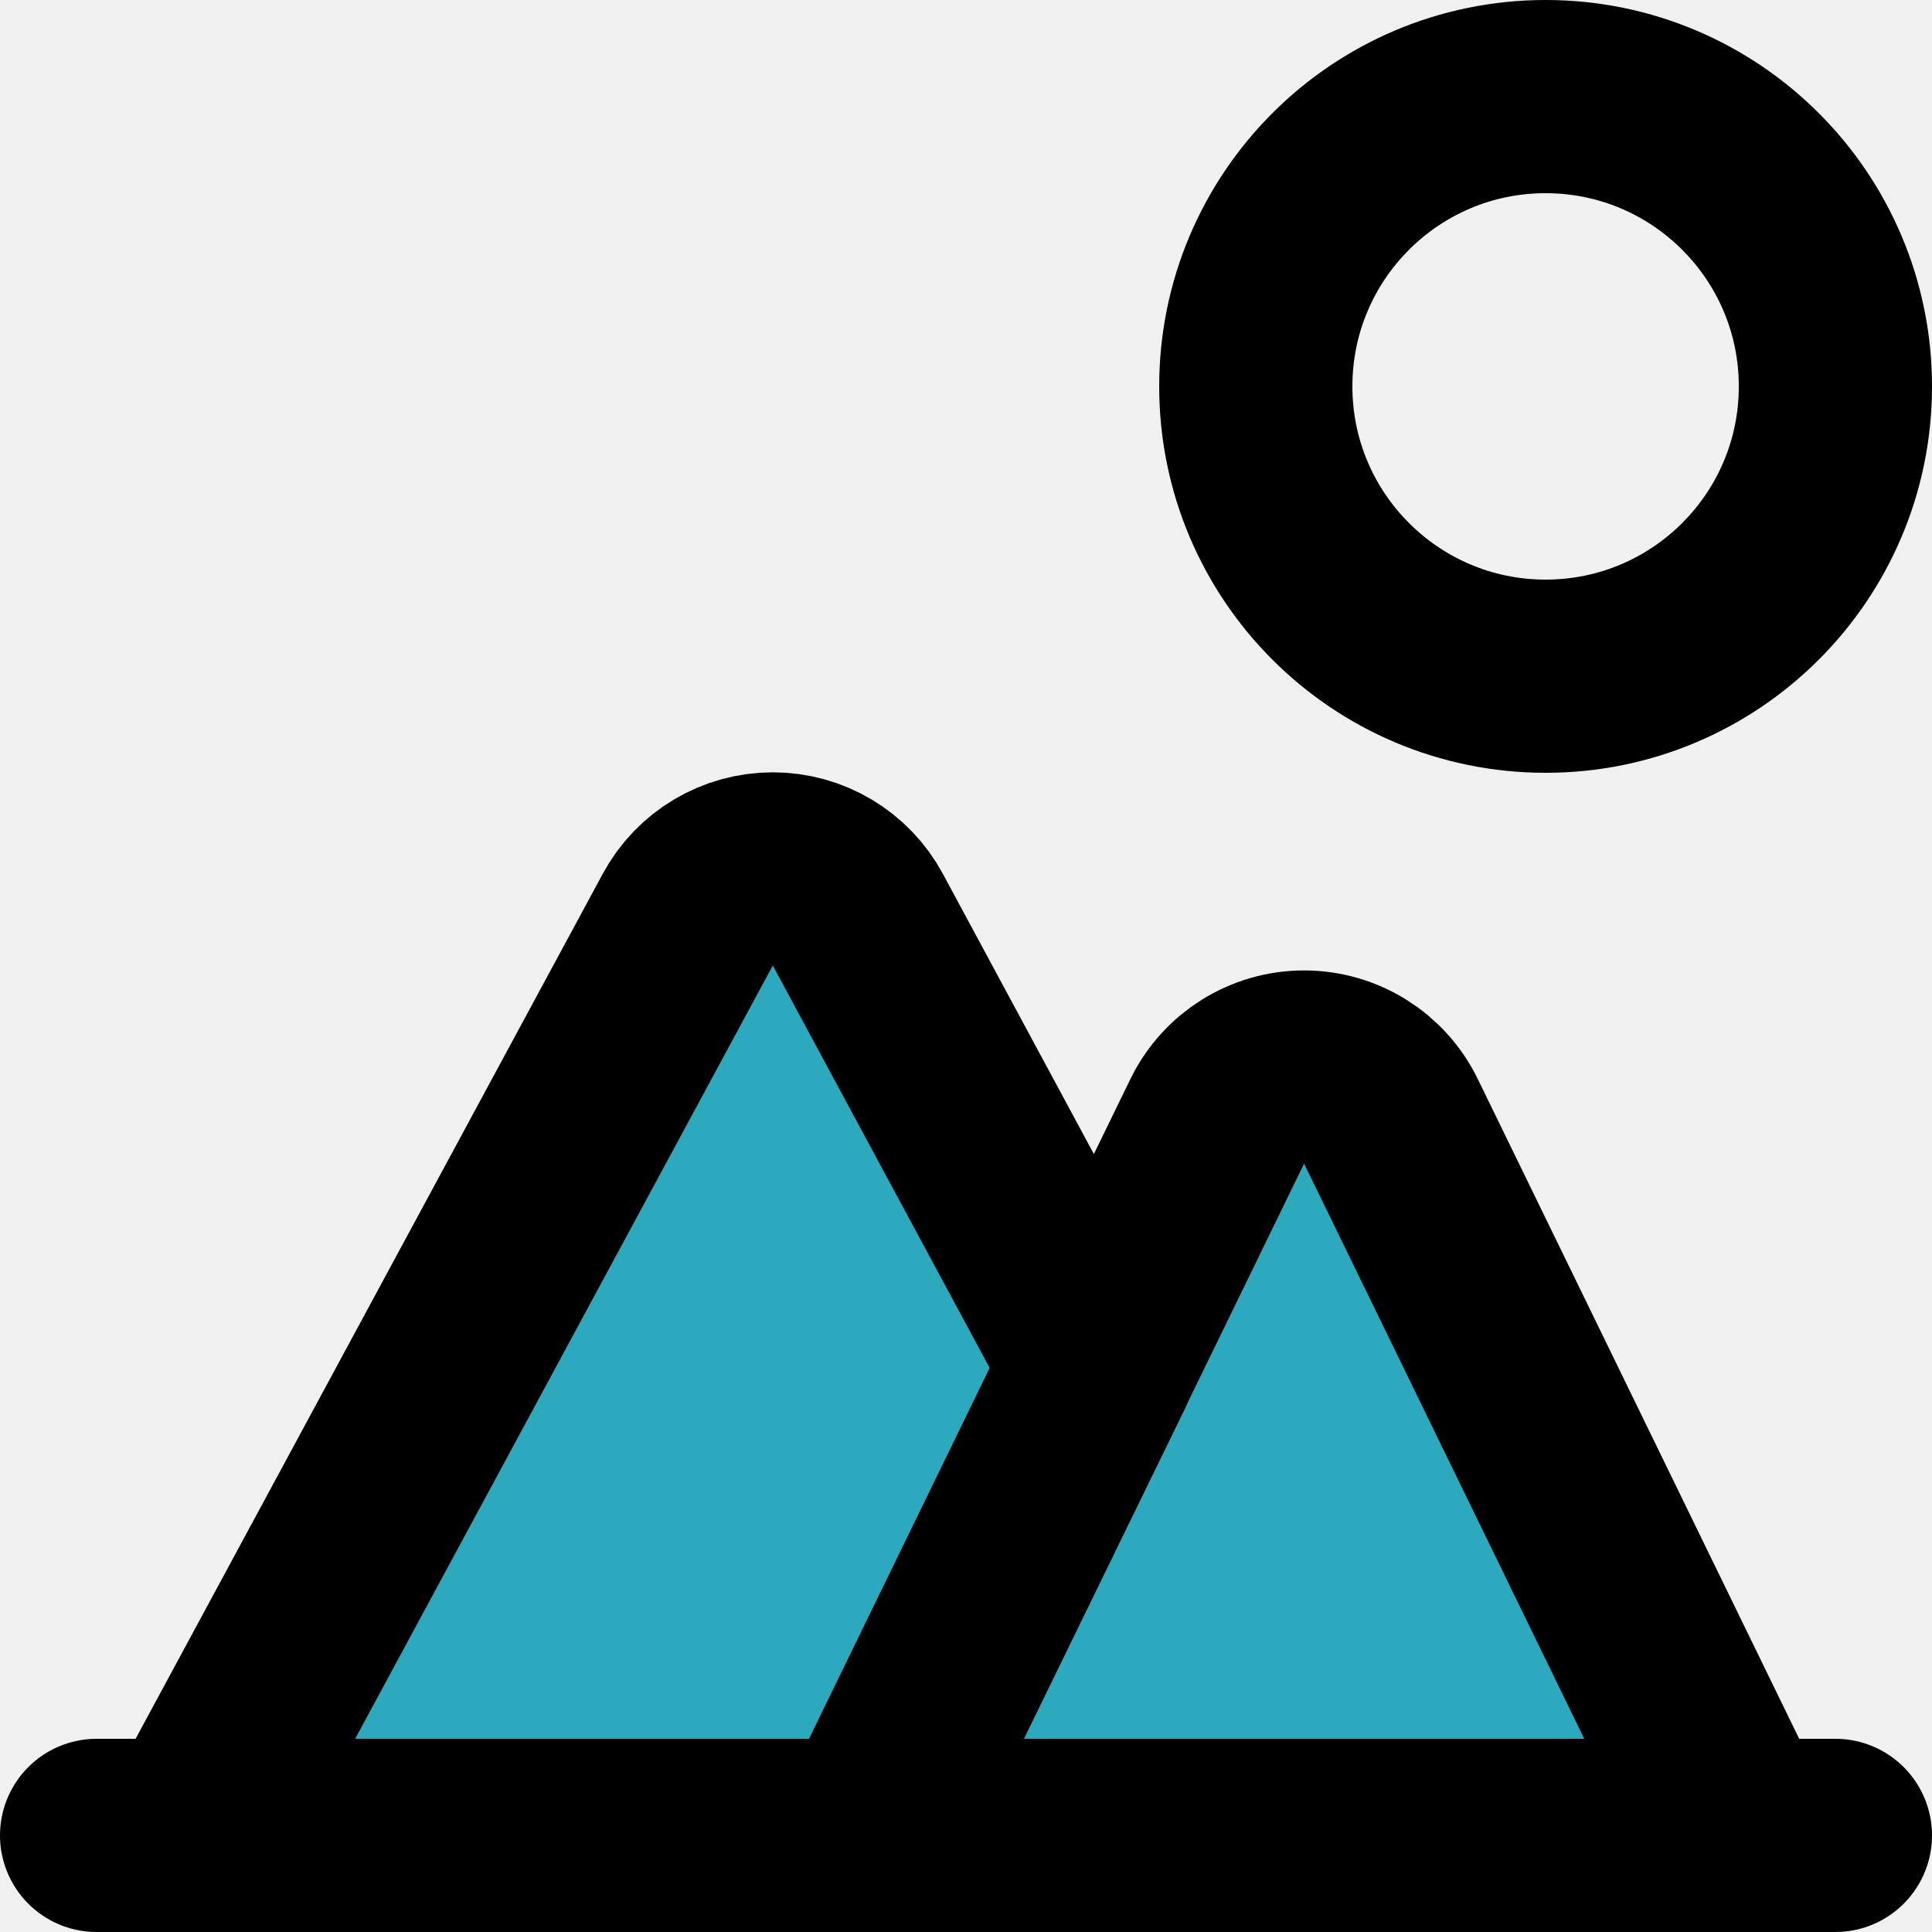
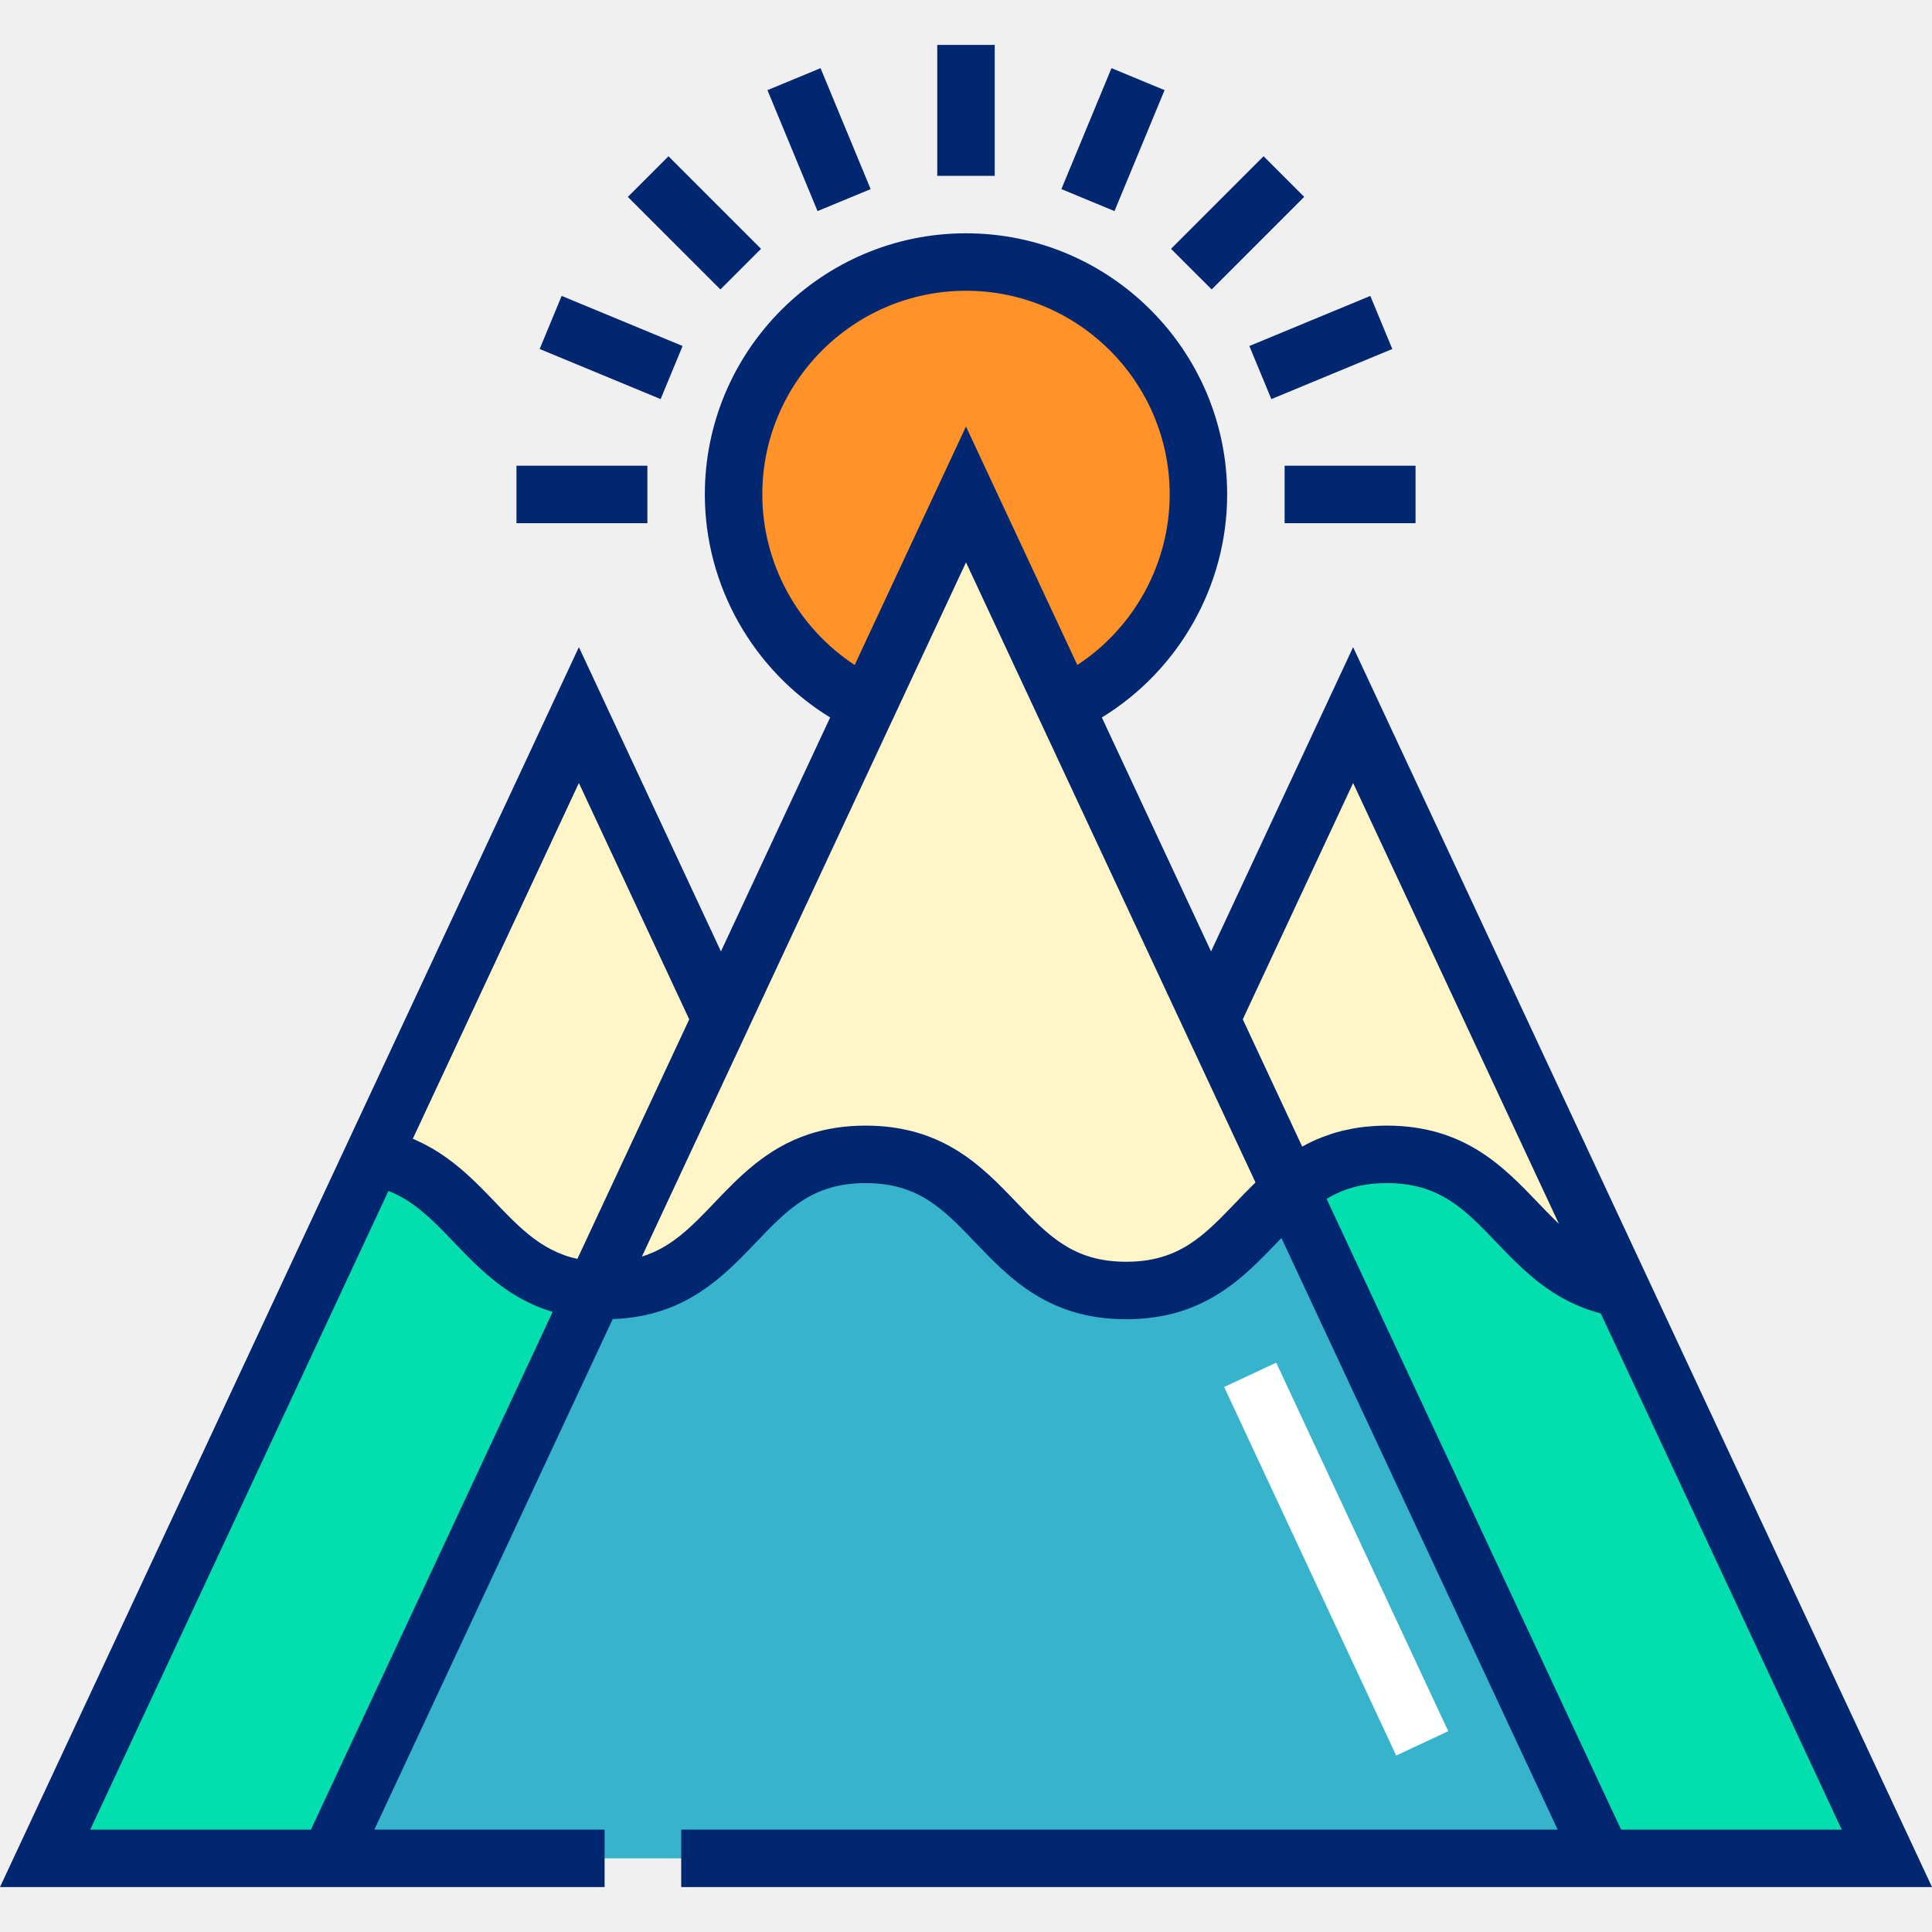
- <svg xmlns="http://www.w3.org/2000/svg" width="800px" height="800px" viewBox="0 0 20 20">
-   <g id="mountain" transform="translate(-2 -2)">
-     <path id="secondary" fill="#2ca9bc" d="M20,21H4l5.12-9.48a1,1,0,0,1,1.76,0l2.49,4.62,1.23-2.53a1,1,0,0,1,1.8,0Z" />
-     <path id="primary" d="M16.4,13.61,20,21H11l3.6-7.39a1,1,0,0,1,1.8,0ZM4,21h7l2.37-4.86-2.49-4.62a1,1,0,0,0-1.76,0ZM3,21H21M15,6a3,3,0,1,0,3-3,3,3,0,0,0-3,3Z" fill="none" stroke="#000000" stroke-linecap="round" stroke-linejoin="round" stroke-width="2" />
+ <svg xmlns="http://www.w3.org/2000/svg" version="1.1" id="Layer_1" viewBox="0 0 512.001 512.001" xml:space="preserve">
+   <path style="fill:#FFF5C6;" d="M320.944,270.136L320.944,270.136l-64.943-139.102l-64.943,139.103l0,0l-0.671,1.438l-32.835,70.327  c0.909,0.055,1.834,0.092,2.794,0.092c34.524,0,34.524-36.075,69.049-36.075s34.525,36.075,69.051,36.075  c23.056,0,30.724-16.079,43.551-26.768l-20.38-43.652L320.944,270.136z" />
+   <path style="fill:#FF932A;" d="M229.942,186.846L256,131.033l26.058,55.813c20.989-9.817,35.537-31.111,35.537-55.813  c0-34.017-27.576-61.595-61.595-61.595s-61.595,27.576-61.595,61.595C194.406,155.736,208.953,177.029,229.942,186.846z" />
+   <path style="fill:#37B3CC;" d="M424.751,492.478l-82.756-177.253c-12.826,10.689-20.495,26.768-43.551,26.768  c-34.525,0-34.525-36.075-69.051-36.075c-34.524,0-34.524,36.075-69.049,36.075c-0.96,0-1.885-0.038-2.794-0.092l-70.3,150.577  H424.751z" />
+   <rect x="300.222" y="405.553" transform="matrix(-0.423 -0.9061 0.9061 -0.423 129.5245 908.8113)" style="fill:#FFFFFF;" width="107.781" height="15.229" />
+   <path style="fill:#02DEAE;" d="M98.758,306.564l-86.8,185.915h75.291l70.301-150.577  C128.352,340.156,125.188,311.203,98.758,306.564z" />
+   <g>
+     <path style="fill:#FFF5C6;" d="M191.056,270.136l-37.646-80.634L98.758,306.564c26.431,4.639,29.594,33.592,58.794,35.337   l32.835-70.327L191.056,270.136z" />
+     <path style="fill:#FFF5C6;" d="M341.995,315.225c6.381-5.318,14.032-9.307,25.503-9.307c31.999,0,34.362,30.968,62.019,35.504   l-70.927-151.92l-37.646,80.634l0.671,1.438L341.995,315.225z" />
+   </g>
+   <path style="fill:#02DEAE;" d="M367.498,305.918c-11.471,0-19.122,3.99-25.503,9.307l82.756,177.253h75.291l-70.524-151.057  C401.86,336.885,399.497,305.918,367.498,305.918z" />
+   <g>
+     <path style="fill:#002770;" d="M442.519,351.271L442.519,351.271L358.59,171.503l-37.646,80.633l-28.947-62.001   c20.393-12.462,33.213-34.908,33.213-59.101c0-38.162-31.048-69.21-69.21-69.21s-69.21,31.048-69.21,69.21   c0,24.193,12.82,46.639,33.213,59.101l-28.947,62.001l-37.646-80.633L87.653,312.347l0,0L0,500.094h75.291h16.807h68.126v-15.229   H99.209l39.038-83.616l24.126-51.676c0.046-0.002,0.087-0.007,0.133-0.009c1.147-0.044,2.265-0.119,3.348-0.23   c0.012-0.001,0.023-0.003,0.037-0.004c1.084-0.113,2.136-0.26,3.16-0.436c0.045-0.008,0.091-0.013,0.137-0.021   c0.997-0.174,1.964-0.381,2.906-0.609c0.072-0.017,0.146-0.033,0.218-0.051c0.916-0.227,1.803-0.483,2.67-0.759   c0.089-0.028,0.181-0.055,0.27-0.084c0.846-0.275,1.666-0.576,2.468-0.892c0.1-0.04,0.2-0.077,0.297-0.117   c0.786-0.318,1.548-0.657,2.295-1.011c0.104-0.05,0.208-0.097,0.312-0.148c0.733-0.356,1.447-0.73,2.144-1.118   c0.104-0.058,0.208-0.116,0.312-0.174c0.688-0.39,1.359-0.795,2.015-1.212c0.102-0.065,0.203-0.129,0.305-0.195   c0.65-0.42,1.284-0.853,1.905-1.296c0.096-0.069,0.193-0.139,0.289-0.208c0.617-0.448,1.221-0.905,1.811-1.371   c0.09-0.071,0.18-0.143,0.269-0.214c0.59-0.472,1.17-0.951,1.736-1.438c0.081-0.07,0.16-0.139,0.242-0.209   c0.57-0.493,1.129-0.993,1.677-1.498c0.072-0.066,0.142-0.132,0.213-0.198c0.552-0.513,1.098-1.028,1.632-1.548   c0.059-0.058,0.117-0.115,0.176-0.173c0.542-0.53,1.077-1.061,1.604-1.594c0.048-0.048,0.094-0.096,0.142-0.144   c0.536-0.543,1.066-1.087,1.589-1.63c0.035-0.036,0.069-0.072,0.104-0.108c0.533-0.553,1.061-1.105,1.585-1.652   c8.387-8.765,15.013-15.687,29.022-15.687c14.011,0,20.636,6.923,29.025,15.688c9.146,9.556,19.511,20.387,40.026,20.387   c5.129,0,9.625-0.677,13.626-1.842c12.002-3.494,19.552-11.377,26.415-18.544c0.092-0.096,0.183-0.191,0.275-0.287   c0.278-0.29,0.553-0.575,0.828-0.862l73.203,156.791H180.531v15.229h239.372h16.807h75.291L442.519,351.271z M413.134,324.33   c-0.048-0.045-0.095-0.088-0.142-0.134c-0.848-0.806-1.69-1.64-2.535-2.5c-0.07-0.071-0.14-0.141-0.211-0.213   c-0.895-0.914-1.794-1.851-2.71-2.806c-9.152-9.55-19.523-20.374-40.038-20.374c-0.926,0-1.836,0.03-2.737,0.075   c-0.246,0.012-0.489,0.027-0.734,0.043c-0.748,0.048-1.488,0.111-2.221,0.19c-0.16,0.017-0.323,0.029-0.482,0.049   c-0.865,0.103-1.719,0.229-2.563,0.377c-0.207,0.037-0.412,0.078-0.617,0.117c-0.68,0.128-1.353,0.272-2.02,0.43   c-0.205,0.049-0.412,0.094-0.615,0.146c-0.819,0.207-1.633,0.435-2.434,0.688c-0.137,0.044-0.272,0.093-0.409,0.138   c-0.68,0.223-1.355,0.464-2.023,0.721c-0.215,0.083-0.431,0.165-0.645,0.252c-0.767,0.31-1.529,0.634-2.281,0.989   c-0.02,0.009-0.041,0.017-0.061,0.027c-0.771,0.365-1.532,0.763-2.289,1.177c-0.089,0.049-0.182,0.089-0.271,0.139l-0.38-0.814l0,0   l-15.365-32.913l29.243-62.633L413.134,324.33z M202.02,131.034c0-29.764,24.216-53.98,53.98-53.98s53.98,24.216,53.98,53.98   c0,18.297-9.402,35.313-24.477,45.193l-29.503-63.193l-29.503,63.193C211.421,166.347,202.02,149.331,202.02,131.034z    M153.411,207.502l29.243,62.633l-14.398,30.839l-15.237,32.635c-0.323-0.071-0.643-0.145-0.957-0.225   c-0.204-0.052-0.413-0.098-0.613-0.154c-0.609-0.17-1.206-0.353-1.786-0.557c-0.009-0.003-0.018-0.007-0.027-0.01   c-0.573-0.202-1.13-0.423-1.677-0.656c-0.185-0.079-0.363-0.165-0.545-0.248c-0.368-0.167-0.733-0.335-1.089-0.515   c-0.204-0.103-0.404-0.211-0.605-0.318c-0.327-0.175-0.651-0.352-0.97-0.538c-0.202-0.117-0.402-0.237-0.601-0.357   c-0.314-0.192-0.623-0.39-0.931-0.592c-0.188-0.124-0.377-0.246-0.561-0.373c-0.326-0.223-0.648-0.456-0.967-0.69   c-0.155-0.114-0.313-0.224-0.467-0.341c-0.456-0.345-0.906-0.7-1.35-1.064c-0.029-0.023-0.058-0.048-0.086-0.072   c-0.441-0.363-0.875-0.737-1.307-1.118c-0.158-0.14-0.315-0.284-0.472-0.426c-0.291-0.263-0.583-0.528-0.872-0.798   c-0.179-0.167-0.356-0.337-0.534-0.506c-0.268-0.256-0.536-0.514-0.803-0.775c-0.183-0.179-0.364-0.357-0.547-0.539   c-0.267-0.265-0.534-0.533-0.801-0.803c-0.176-0.178-0.35-0.353-0.526-0.533c-0.291-0.297-0.584-0.598-0.876-0.901   c-0.151-0.155-0.302-0.31-0.453-0.467c-0.426-0.442-0.853-0.887-1.284-1.337c-0.415-0.432-0.834-0.869-1.256-1.307   c-0.137-0.142-0.275-0.284-0.413-0.427c-0.316-0.327-0.635-0.654-0.955-0.982c-0.157-0.16-0.314-0.32-0.472-0.48   c-0.357-0.362-0.718-0.724-1.082-1.086c-0.107-0.106-0.21-0.211-0.317-0.317c-0.46-0.454-0.927-0.906-1.4-1.355   c-0.131-0.124-0.264-0.247-0.396-0.371c-0.353-0.332-0.711-0.663-1.073-0.992c-0.171-0.154-0.342-0.309-0.514-0.462   c-0.357-0.319-0.72-0.634-1.086-0.947c-0.156-0.134-0.311-0.268-0.468-0.401c-0.514-0.431-1.036-0.858-1.569-1.276   c-0.101-0.078-0.204-0.154-0.305-0.233c-0.443-0.342-0.89-0.68-1.347-1.012c-0.187-0.136-0.378-0.27-0.568-0.404   c-0.397-0.28-0.799-0.555-1.208-0.826c-0.194-0.129-0.387-0.258-0.584-0.385c-0.523-0.337-1.056-0.666-1.599-0.986   c-0.076-0.045-0.149-0.092-0.226-0.137c-0.613-0.356-1.243-0.698-1.883-1.03c-0.2-0.104-0.405-0.202-0.607-0.303   c-0.466-0.233-0.938-0.458-1.419-0.676c-0.232-0.106-0.466-0.21-0.703-0.313c-0.155-0.067-0.305-0.14-0.462-0.206L153.411,207.502z    M23.917,484.865l79.021-169.257c0.075,0.029,0.148,0.063,0.223,0.093c0.7,0.282,1.379,0.59,2.041,0.92   c0.122,0.061,0.246,0.118,0.367,0.18c0.703,0.363,1.385,0.753,2.052,1.167c0.141,0.087,0.28,0.178,0.419,0.267   c0.656,0.42,1.302,0.857,1.931,1.321c0.018,0.013,0.038,0.026,0.057,0.04c0.649,0.48,1.28,0.988,1.908,1.51   c0.133,0.111,0.267,0.221,0.399,0.334c0.604,0.514,1.202,1.042,1.794,1.589c0.1,0.092,0.199,0.188,0.299,0.281   c0.545,0.51,1.087,1.031,1.629,1.565c0.098,0.096,0.197,0.192,0.295,0.289c0.593,0.59,1.187,1.193,1.783,1.806   c0.15,0.154,0.301,0.31,0.451,0.465c0.573,0.593,1.147,1.19,1.731,1.798c0.48,0.501,0.966,1.006,1.454,1.513   c0.131,0.136,0.264,0.272,0.396,0.409c0.383,0.395,0.769,0.79,1.158,1.187c0.161,0.164,0.323,0.328,0.486,0.492   c0.399,0.402,0.804,0.803,1.212,1.204c0.134,0.132,0.265,0.263,0.4,0.394c0.54,0.525,1.087,1.048,1.646,1.566   c0.074,0.069,0.15,0.135,0.224,0.204c0.477,0.439,0.961,0.874,1.454,1.305c0.175,0.153,0.352,0.304,0.529,0.455   c0.415,0.355,0.837,0.708,1.264,1.055c0.191,0.155,0.381,0.311,0.574,0.464c0.488,0.387,0.986,0.768,1.491,1.142   c0.126,0.093,0.249,0.19,0.376,0.282c0.631,0.459,1.277,0.907,1.938,1.341c0.162,0.107,0.331,0.208,0.495,0.314   c0.507,0.325,1.021,0.644,1.548,0.952c0.231,0.136,0.466,0.269,0.702,0.402c0.497,0.28,1.004,0.551,1.52,0.816   c0.233,0.119,0.462,0.241,0.698,0.356c0.682,0.335,1.38,0.657,2.096,0.961c0.066,0.028,0.129,0.06,0.195,0.087   c0.779,0.327,1.583,0.629,2.403,0.917c0.246,0.086,0.501,0.164,0.751,0.247c0.376,0.124,0.742,0.255,1.127,0.37l-0.55,1.178l0,0   L82.401,484.865H23.917z M298.444,334.379c-14.01,0-20.635-6.922-29.023-15.687c-9.147-9.557-19.513-20.388-40.028-20.388   c-5.77,0-10.737,0.857-15.099,2.301c-11.149,3.691-18.353,11.218-24.926,18.086c-0.248,0.259-0.491,0.513-0.736,0.769   c-0.168,0.175-0.336,0.35-0.502,0.523c-0.188,0.195-0.374,0.388-0.56,0.581c-0.329,0.341-0.656,0.677-0.983,1.01   c-0.135,0.138-0.27,0.277-0.405,0.413c-0.458,0.465-0.915,0.923-1.371,1.371c-0.052,0.051-0.105,0.099-0.156,0.151   c-0.402,0.393-0.804,0.777-1.206,1.155c-0.125,0.117-0.25,0.232-0.375,0.347c-0.371,0.342-0.742,0.678-1.116,1.006   c-0.097,0.085-0.194,0.174-0.291,0.258c-0.463,0.402-0.93,0.792-1.402,1.171c-0.089,0.072-0.181,0.14-0.271,0.211   c-0.386,0.305-0.775,0.6-1.169,0.887c-0.138,0.101-0.276,0.201-0.415,0.3c-0.412,0.292-0.829,0.575-1.253,0.848   c-0.081,0.053-0.16,0.109-0.243,0.159c-0.501,0.316-1.011,0.616-1.531,0.904c-0.129,0.071-0.262,0.138-0.392,0.208   c-0.408,0.217-0.822,0.426-1.245,0.625c-0.156,0.074-0.313,0.148-0.471,0.219c-0.523,0.236-1.055,0.459-1.602,0.665   c-0.031,0.011-0.061,0.025-0.091,0.037c-0.475,0.177-0.971,0.33-1.466,0.484l29.348-62.855l-0.001-0.003l34.159-73.163l0,0   l22.381-47.939l22.381,47.939l0,0l34.158,73.163l-0.001,0.003l20.18,43.22c-0.113,0.11-0.219,0.221-0.332,0.332   c-0.602,0.589-1.189,1.18-1.773,1.773c-0.247,0.251-0.5,0.5-0.743,0.75c-0.806,0.828-1.6,1.656-2.386,2.476   C319.091,327.454,312.461,334.379,298.444,334.379z M429.599,484.865l-37.37-80.043l-40.67-87.111   c0.009-0.005,0.017-0.011,0.025-0.016c0.533-0.32,1.069-0.614,1.608-0.894c0.13-0.068,0.261-0.134,0.391-0.199   c0.518-0.26,1.039-0.507,1.565-0.732c0.029-0.012,0.058-0.027,0.087-0.04c0.552-0.235,1.113-0.444,1.677-0.641   c0.135-0.047,0.27-0.092,0.406-0.137c0.55-0.183,1.106-0.352,1.67-0.501c0.02-0.005,0.041-0.012,0.061-0.017   c0.583-0.151,1.178-0.279,1.778-0.396c0.145-0.028,0.29-0.055,0.437-0.081c0.593-0.106,1.193-0.2,1.805-0.273   c0.013-0.002,0.026-0.004,0.041-0.005c0.624-0.073,1.264-0.124,1.911-0.164c0.16-0.01,0.322-0.019,0.483-0.026   c0.653-0.033,1.314-0.054,1.992-0.054c14.015,0,20.646,6.92,29.042,15.681c0.456,0.476,0.917,0.956,1.381,1.439   c0.135,0.14,0.272,0.28,0.407,0.42c0.338,0.35,0.678,0.7,1.022,1.051c0.18,0.184,0.362,0.367,0.544,0.549   c0.306,0.309,0.611,0.616,0.922,0.924c0.203,0.202,0.41,0.402,0.616,0.604c0.296,0.29,0.595,0.58,0.898,0.868   c0.218,0.208,0.439,0.414,0.66,0.621c0.3,0.28,0.601,0.558,0.906,0.836c0.229,0.208,0.461,0.415,0.693,0.622   c0.308,0.273,0.619,0.543,0.934,0.812c0.239,0.204,0.478,0.408,0.721,0.61c0.321,0.267,0.649,0.529,0.977,0.791   c0.246,0.196,0.491,0.393,0.741,0.586c0.346,0.267,0.702,0.527,1.057,0.788c0.244,0.179,0.483,0.359,0.731,0.535   c0.401,0.284,0.814,0.558,1.229,0.834c0.214,0.142,0.421,0.288,0.639,0.428c0.633,0.406,1.278,0.801,1.941,1.182   c0.116,0.066,0.238,0.127,0.354,0.192c0.554,0.312,1.116,0.618,1.692,0.911c0.254,0.129,0.52,0.248,0.779,0.373   c0.452,0.218,0.905,0.436,1.371,0.641c0.302,0.133,0.614,0.256,0.922,0.383c0.442,0.182,0.885,0.363,1.34,0.533   c0.332,0.124,0.672,0.239,1.011,0.355c0.451,0.155,0.905,0.307,1.369,0.45c0.356,0.11,0.72,0.213,1.084,0.315   c0.249,0.069,0.488,0.149,0.741,0.215l63.861,136.786h-58.482V484.865z" />
+     <rect x="248.382" y="11.906" style="fill:#002770;" width="15.229" height="34.693" />
+     <rect x="199.71" y="29.395" transform="matrix(-0.3827 -0.9239 0.9239 -0.3827 265.9308 251.7061)" style="fill:#002770;" width="34.694" height="15.229" />
+     <rect x="166.688" y="51.444" transform="matrix(-0.7071 -0.7071 0.7071 -0.7071 272.4043 230.951)" style="fill:#002770;" width="34.692" height="15.229" />
+     <rect x="144.615" y="84.48" transform="matrix(-0.9239 -0.3827 0.3827 -0.9239 276.35 239.1591)" style="fill:#002770;" width="34.694" height="15.229" />
+     <rect x="136.872" y="123.419" style="fill:#002770;" width="34.693" height="15.229" />
+     <rect x="340.439" y="123.419" style="fill:#002770;" width="34.693" height="15.229" />
+     <rect x="332.677" y="84.48" transform="matrix(0.9239 -0.3827 0.3827 0.9239 -8.5985 140.9613)" style="fill:#002770;" width="34.693" height="15.229" />
+     <rect x="320.363" y="41.707" transform="matrix(-0.7072 -0.707 0.707 -0.7072 518.1755 332.6977)" style="fill:#002770;" width="15.229" height="34.692" />
+     <rect x="287.344" y="19.658" transform="matrix(-0.9239 -0.3827 0.3827 -0.9239 553.3023 184.07)" style="fill:#002770;" width="15.229" height="34.694" />
  </g>
</svg>
